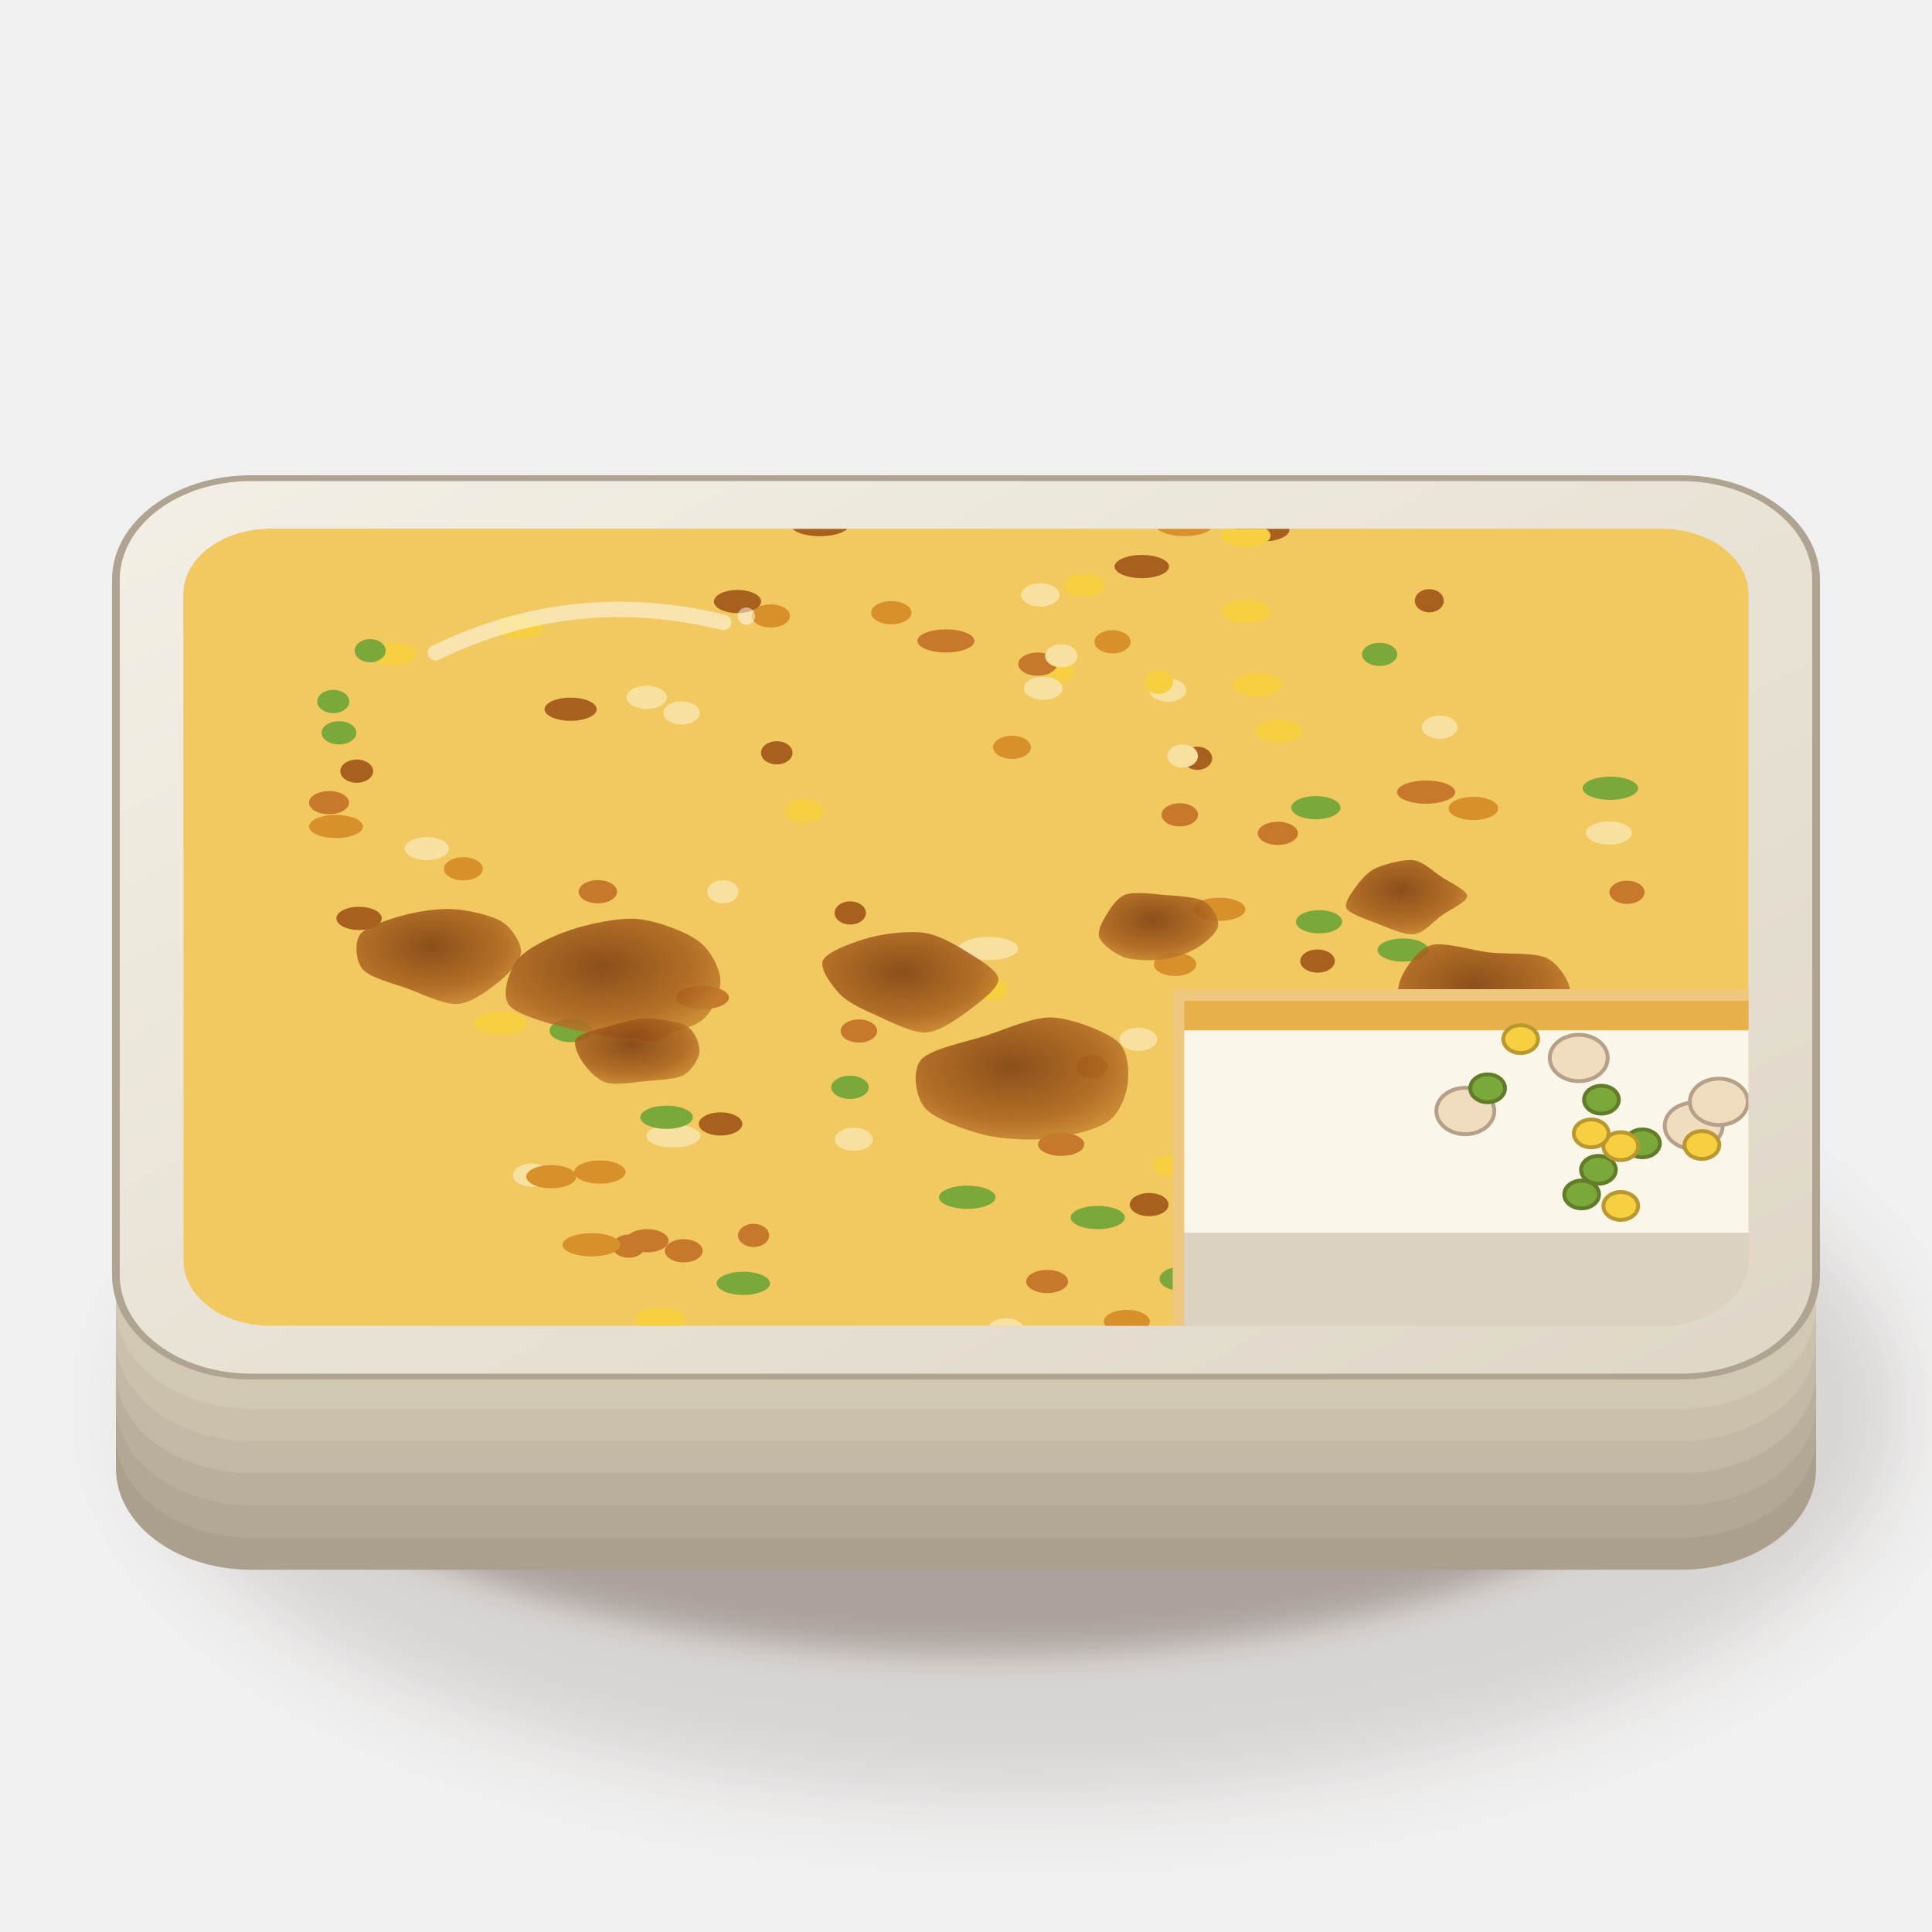
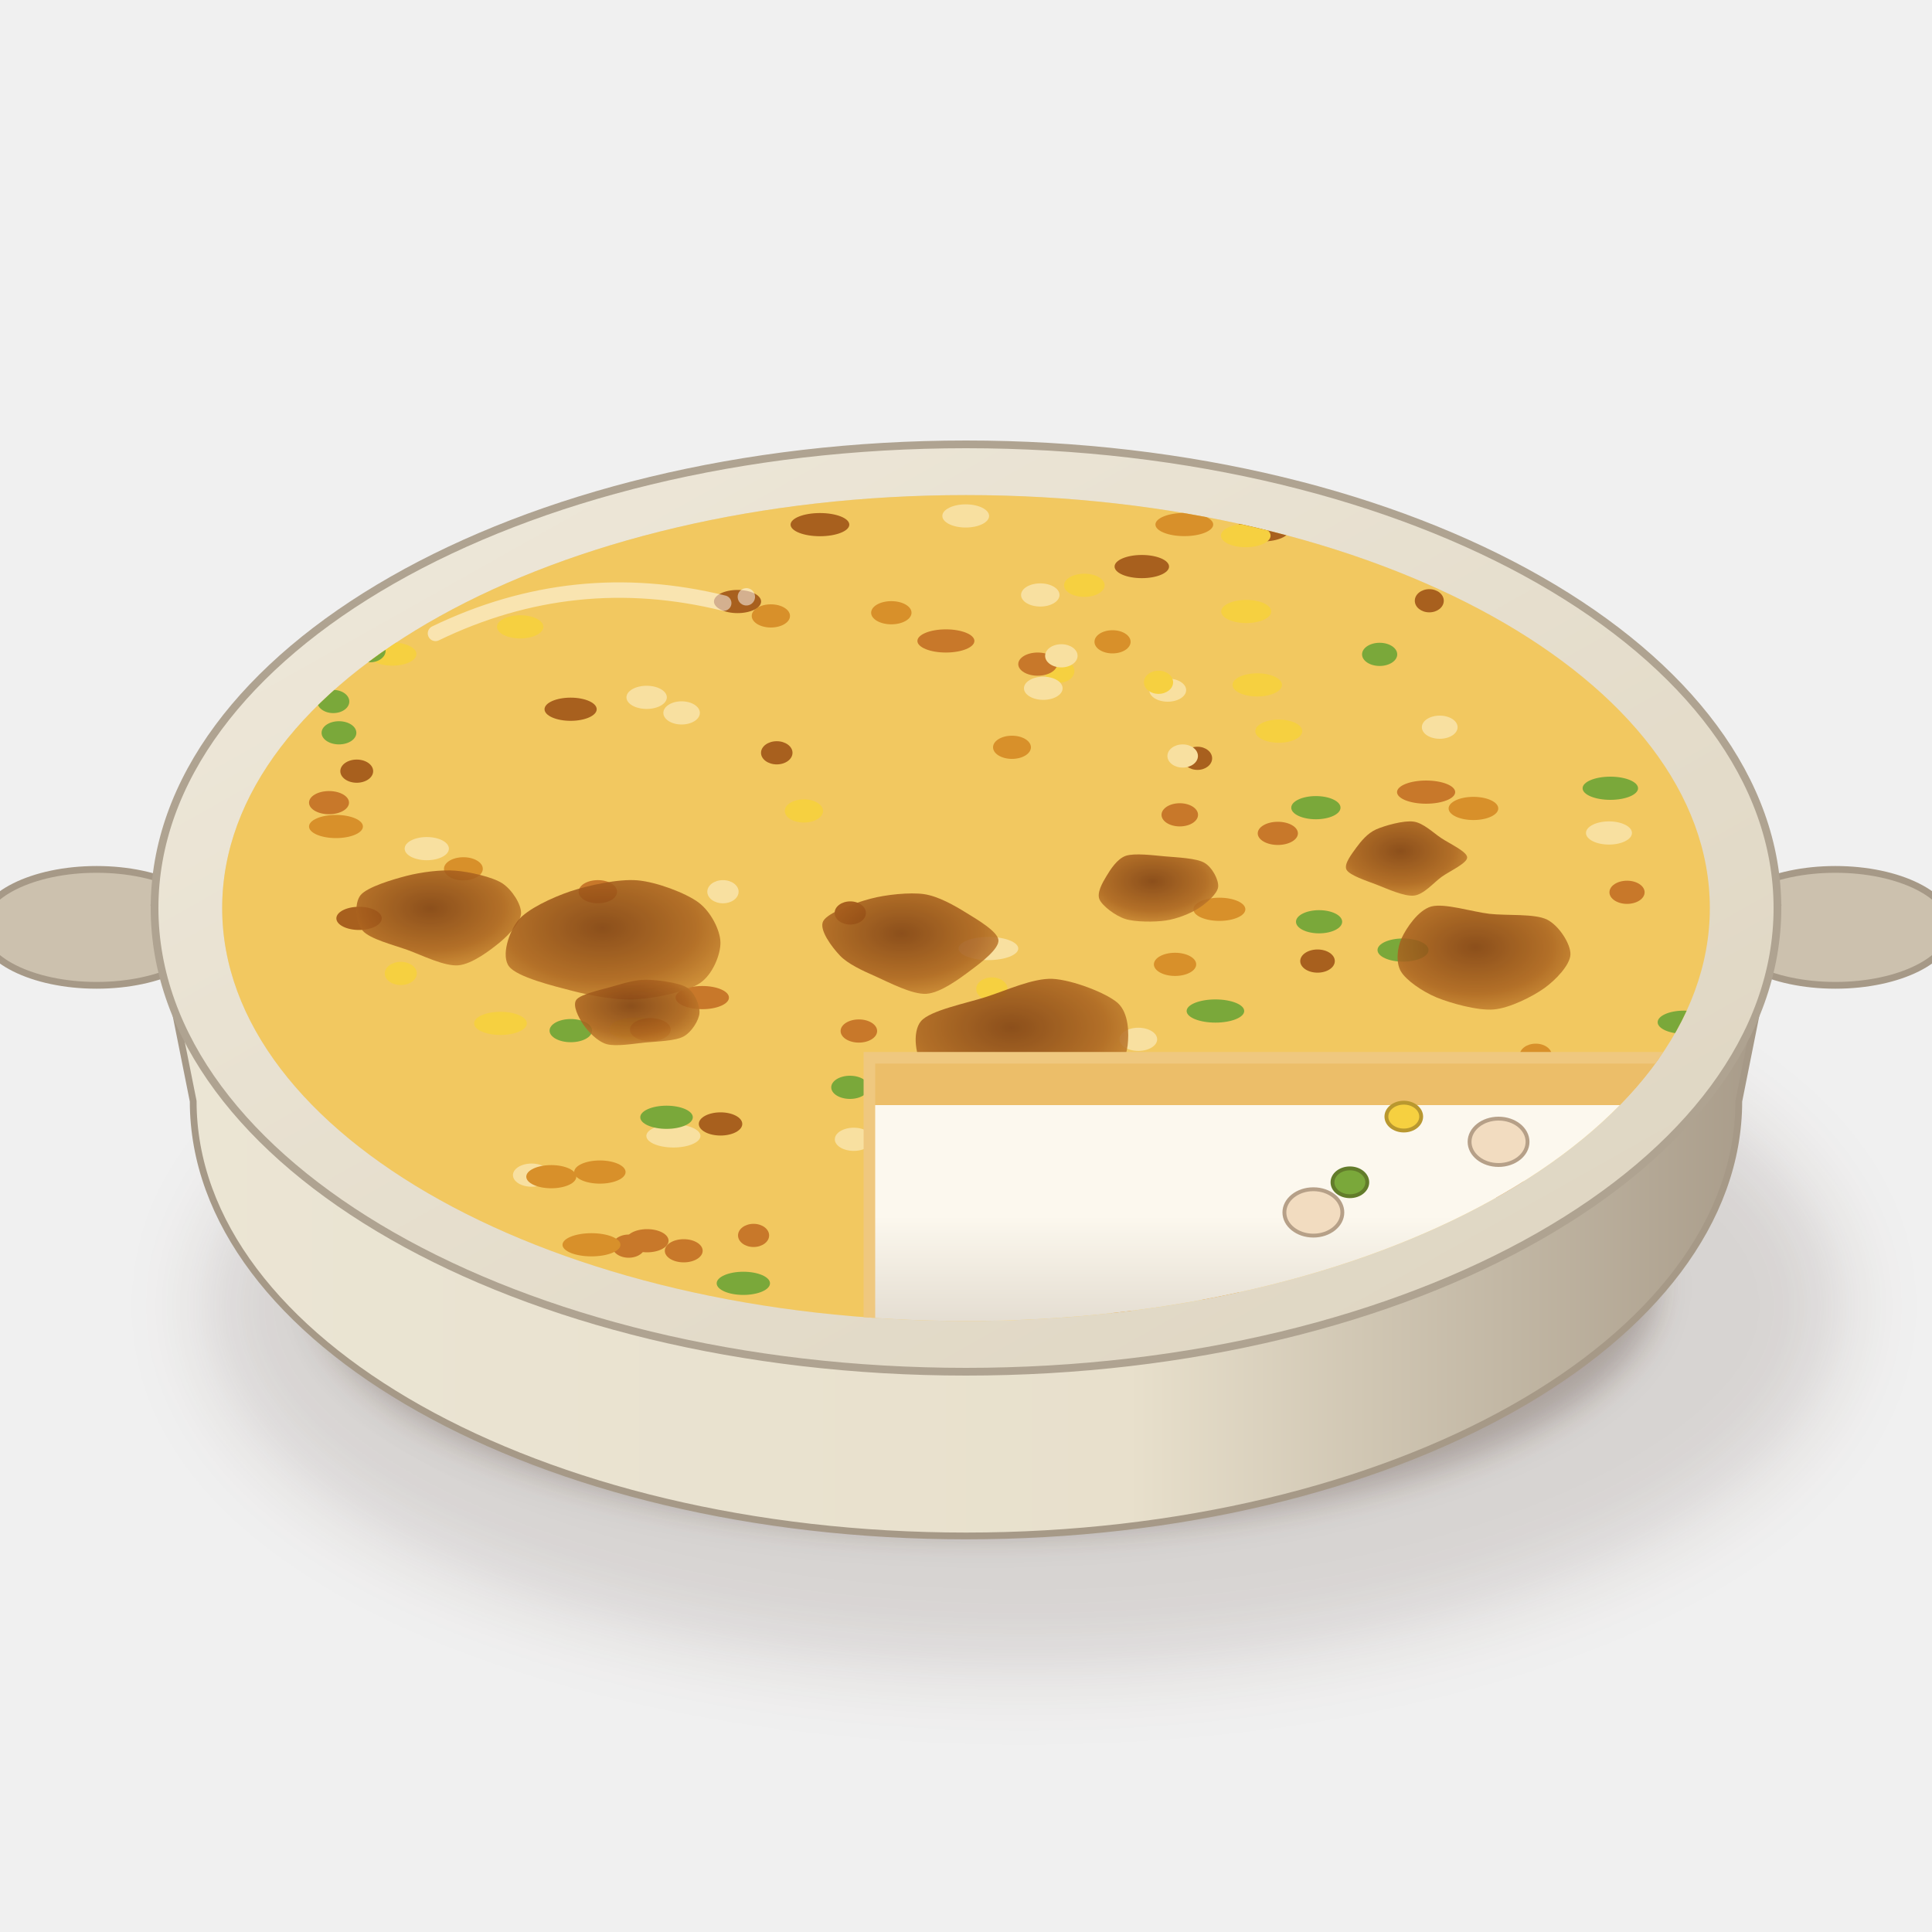
<svg xmlns="http://www.w3.org/2000/svg" viewBox="0 0 200 200" width="400" height="400">
  <defs>
    <filter id="br_arroz_forno-1" x="-50%" y="-50%" width="200%" height="200%">
      <feGaussianBlur stdDeviation="4" />
    </filter>
    <filter id="br_arroz_forno-2" x="-50%" y="-50%" width="200%" height="200%">
      <feGaussianBlur stdDeviation="1.6" />
    </filter>
-     <linearGradient id="br_arroz_forno-3" x1="0" y1="0" x2="1" y2="1">
-       <stop offset="0" stop-color="#f3efe4" />
-       <stop offset="1" stop-color="#ded7c8" />
+     <linearGradient id="br_arroz_forno-3" x1="0" y1="0" x2="1" y2="0">
+       <stop offset="0" stop-color="#ebe5d4" />
+       <stop offset="0.6" stop-color="#e8e0cc" />
+       <stop offset="1" stop-color="#a69987" />
    </linearGradient>
-     <linearGradient id="br_arroz_forno-4" x1="0" y1="0" x2="0.3" y2="1">
-       <stop offset="0" stop-color="#c0b6a7" />
-       <stop offset="0.5" stop-color="#e6dfcf" />
-       <stop offset="1" stop-color="#f3eee0" />
+     <linearGradient id="br_arroz_forno-4" x1="0" y1="0" x2="1" y2="1">
+       <stop offset="0" stop-color="#efe9db" />
+       <stop offset="1" stop-color="#ddd4c0" />
    </linearGradient>
    <clipPath id="br_arroz_forno-5">
-       <path d="M28,54.75 H172 A9,6.75 0 0 1 181,61.5 V130.5 A9,6.75 0 0 1 172,137.25 H28 A9,6.75 0 0 1 19,130.5 V61.5 A9,6.75 0 0 1 28,54.75Z" />
+       <path d="M23,94 A77,42.75 0 1 0 177,94 A77,42.75 0 1 0 23,94Z" />
    </clipPath>
    <radialGradient id="br_arroz_forno-6" cx="0.45" cy="0.4" r="0.8">
      <stop offset="0" stop-color="#7a3a10" />
      <stop offset="0.55" stop-color="#a8601e" />
      <stop offset="1" stop-color="#e0a040" />
    </radialGradient>
    <linearGradient id="br_arroz_forno-7" x1="0" y1="0" x2="0" y2="1">
      <stop offset="0" stop-color="#e8b048" />
      <stop offset="0.149" stop-color="#e8b048" />
      <stop offset="0.15" stop-color="#fbf6ea" />
      <stop offset="0.999" stop-color="#fbf6ea" />
    </linearGradient>
+     <linearGradient id="br_arroz_forno-8" x1="0" y1="0" x2="0" y2="1">
+       <stop offset="0" stop-color="#fff" />
+       <stop offset="0.5" stop-color="#fff" />
+       <stop offset="1" stop-color="#3a2212" />
+     </linearGradient>
  </defs>
-   <ellipse cx="106" cy="145.9" rx="90.68" ry="40.08" fill="#3a2212" opacity="0.14" filter="url(#br_arroz_forno-1)" />
-   <ellipse cx="102" cy="143.9" rx="74.48" ry="27.32" fill="#3a2212" opacity="0.28" filter="url(#br_arroz_forno-2)" />
-   <g transform="translate(100 116) scale(1 0.75)" fill="#ab9f8d">
-     <rect x="-88" y="-62" width="176" height="124" rx="14" />
-   </g>
-   <g transform="translate(100 112.67) scale(1 0.75)" fill="#b3a795">
-     <rect x="-88" y="-62" width="176" height="124" rx="14" />
-   </g>
-   <g transform="translate(100 109.33) scale(1 0.75)" fill="#baaf9d">
-     <rect x="-88" y="-62" width="176" height="124" rx="14" />
-   </g>
-   <g transform="translate(100 106) scale(1 0.75)" fill="#c2b8a5">
-     <rect x="-88" y="-62" width="176" height="124" rx="14" />
-   </g>
-   <g transform="translate(100 102.67) scale(1 0.75)" fill="#cac0ac">
-     <rect x="-88" y="-62" width="176" height="124" rx="14" />
-   </g>
-   <g transform="translate(100 99.33) scale(1 0.75)" fill="#d1c8b4">
-     <rect x="-88" y="-62" width="176" height="124" rx="14" />
-   </g>
-   <g transform="translate(100 96) scale(1 0.75)" fill="url(#br_arroz_forno-3)" stroke="#afa391" stroke-width=".8" vector-effect="non-scaling-stroke">
-     <rect x="-88" y="-62" width="176" height="124" rx="14" />
-   </g>
-   <path d="M28,54.75 H172 A9,6.75 0 0 1 181,61.5 V130.5 A9,6.75 0 0 1 172,137.25 H28 A9,6.75 0 0 1 19,130.5 V61.5 A9,6.75 0 0 1 28,54.75Z" fill="url(#br_arroz_forno-4)" />
+   <ellipse cx="106" cy="135.2" rx="84.67" ry="37.42" fill="#3a2212" opacity="0.14" filter="url(#br_arroz_forno-1)" />
+   <ellipse cx="102" cy="133.2" rx="69.55" ry="25.52" fill="#3a2212" opacity="0.28" filter="url(#br_arroz_forno-2)" />
+   <ellipse cx="10" cy="96" rx="12" ry="6" fill="#ccc1ae" stroke="#a69987" stroke-width=".7" />
+   <ellipse cx="190" cy="96" rx="12" ry="6" fill="#ccc1ae" stroke="#a69987" stroke-width=".7" />
+   <path d="M16,94 L20,114 A80,45 0 0 0 180,114 L184,94Z" fill="url(#br_arroz_forno-3)" stroke="#a69987" stroke-width=".7" />
+   <ellipse cx="100" cy="94" rx="84" ry="48" fill="url(#br_arroz_forno-4)" stroke="#afa391" stroke-width=".8" />
+   <path d="M23,94 A77,42.75 0 1 0 177,94 A77,42.75 0 1 0 23,94Z" fill="#ded6c7" />
  <g clip-path="url(#br_arroz_forno-5)">
    <rect width="200" height="200" fill="#f2c860" />
    <ellipse cx="113.03" cy="110.45" rx="1.63" ry="1.2" fill="#d8902a" />
    <ellipse cx="108.4" cy="132.66" rx="2.17" ry="1.2" fill="#c8782a" />
    <ellipse cx="99.97" cy="53.41" rx="2.42" ry="1.2" fill="#f8e0a0" />
    <ellipse cx="37.17" cy="95.07" rx="2.35" ry="1.2" fill="#a8601e" />
    <ellipse cx="136.55" cy="95.42" rx="2.39" ry="1.2" fill="#7aa83a" />
    <ellipse cx="40.61" cy="67.71" rx="2.5" ry="1.2" fill="#f6d040" />
    <ellipse cx="115.17" cy="66.44" rx="1.87" ry="1.2" fill="#d8902a" />
    <ellipse cx="78.01" cy="127.89" rx="1.61" ry="1.2" fill="#c8782a" />
    <ellipse cx="66.94" cy="72.19" rx="2.09" ry="1.2" fill="#f8e0a0" />
    <ellipse cx="123.96" cy="78.5" rx="1.52" ry="1.2" fill="#a8601e" />
    <ellipse cx="174.32" cy="105.82" rx="2.72" ry="1.2" fill="#7aa83a" />
    <ellipse cx="129.01" cy="63.3" rx="2.59" ry="1.2" fill="#f6d040" />
    <ellipse cx="116.65" cy="136.8" rx="2.38" ry="1.2" fill="#d8902a" />
    <ellipse cx="66.99" cy="128.44" rx="2.22" ry="1.2" fill="#c8782a" />
    <ellipse cx="102.32" cy="98.19" rx="3.09" ry="1.2" fill="#f8e0a0" />
    <ellipse cx="80.41" cy="77.93" rx="1.63" ry="1.2" fill="#a8601e" />
    <ellipse cx="142.82" cy="67.74" rx="1.82" ry="1.2" fill="#7aa83a" />
    <ellipse cx="109.67" cy="69.47" rx="1.55" ry="1.2" fill="#f6d040" />
    <ellipse cx="122.6" cy="54.3" rx="2.99" ry="1.2" fill="#d8902a" />
    <ellipse cx="109.85" cy="118.46" rx="2.39" ry="1.2" fill="#c8782a" />
    <ellipse cx="120.88" cy="71.44" rx="1.91" ry="1.2" fill="#f8e0a0" />
    <ellipse cx="177.94" cy="105.9" rx="2.3" ry="1.2" fill="#a8601e" />
    <ellipse cx="125.82" cy="104.66" rx="2.98" ry="1.2" fill="#7aa83a" />
    <ellipse cx="102.68" cy="102.38" rx="1.62" ry="1.2" fill="#f6d040" />
    <ellipse cx="62.1" cy="121.33" rx="2.66" ry="1.2" fill="#d8902a" />
    <ellipse cx="34.06" cy="83.09" rx="2.07" ry="1.2" fill="#c8782a" />
    <ellipse cx="70.56" cy="73.8" rx="1.89" ry="1.2" fill="#f8e0a0" />
    <ellipse cx="136.39" cy="99.49" rx="1.79" ry="1.2" fill="#a8601e" />
    <ellipse cx="145.24" cy="98.35" rx="2.64" ry="1.2" fill="#7aa83a" />
    <ellipse cx="119.93" cy="70.63" rx="1.51" ry="1.2" fill="#f6d040" />
    <ellipse cx="47.97" cy="89.94" rx="2.01" ry="1.2" fill="#d8902a" />
    <ellipse cx="122.13" cy="84.35" rx="1.89" ry="1.2" fill="#c8782a" />
    <ellipse cx="88.38" cy="117.94" rx="1.96" ry="1.2" fill="#f8e0a0" />
    <ellipse cx="130.7" cy="54.85" rx="2.78" ry="1.2" fill="#a8601e" />
    <ellipse cx="166.7" cy="81.6" rx="2.87" ry="1.2" fill="#7aa83a" />
    <ellipse cx="128.96" cy="55.45" rx="2.57" ry="1.2" fill="#f6d040" />
    <ellipse cx="173.86" cy="112.3" rx="2.94" ry="1.2" fill="#d8902a" />
    <ellipse cx="65.08" cy="129" rx="1.7" ry="1.2" fill="#c8782a" />
    <ellipse cx="69.71" cy="117.59" rx="2.8" ry="1.2" fill="#f8e0a0" />
    <ellipse cx="88.02" cy="94.51" rx="1.62" ry="1.2" fill="#a8601e" />
    <ellipse cx="113.64" cy="126.04" rx="2.81" ry="1.2" fill="#7aa83a" />
    <ellipse cx="41.49" cy="100.77" rx="1.66" ry="1.2" fill="#f6d040" />
    <ellipse cx="34.78" cy="85.56" rx="2.79" ry="1.2" fill="#d8902a" />
    <ellipse cx="143.42" cy="110.26" rx="2.23" ry="1.2" fill="#c8782a" />
    <ellipse cx="122.43" cy="78.26" rx="1.58" ry="1.2" fill="#f8e0a0" />
    <ellipse cx="36.93" cy="79.83" rx="1.7" ry="1.2" fill="#a8601e" />
    <ellipse cx="140.66" cy="132.93" rx="1.66" ry="1.2" fill="#7aa83a" />
    <ellipse cx="53.85" cy="64.89" rx="2.4" ry="1.2" fill="#f6d040" />
    <ellipse cx="79.8" cy="63.76" rx="1.98" ry="1.2" fill="#d8902a" />
    <ellipse cx="72.7" cy="103.27" rx="2.76" ry="1.2" fill="#c8782a" />
    <ellipse cx="149.04" cy="75.28" rx="1.85" ry="1.2" fill="#f8e0a0" />
    <ellipse cx="113.47" cy="140.55" rx="2.47" ry="1.2" fill="#a8601e" />
    <ellipse cx="38.32" cy="67.36" rx="1.6" ry="1.2" fill="#7aa83a" />
    <ellipse cx="112.25" cy="60.59" rx="2.1" ry="1.2" fill="#f6d040" />
    <ellipse cx="152.53" cy="83.69" rx="2.57" ry="1.2" fill="#d8902a" />
    <ellipse cx="107.42" cy="68.75" rx="2.01" ry="1.2" fill="#c8782a" />
    <ellipse cx="74.84" cy="92.31" rx="1.62" ry="1.2" fill="#f8e0a0" />
    <ellipse cx="132.55" cy="111.01" rx="2.94" ry="1.2" fill="#a8601e" />
    <ellipse cx="59.09" cy="106.69" rx="2.2" ry="1.2" fill="#7aa83a" />
    <ellipse cx="147.87" cy="115.1" rx="2.75" ry="1.2" fill="#f6d040" />
    <ellipse cx="121.64" cy="99.83" rx="2.19" ry="1.2" fill="#d8902a" />
    <ellipse cx="147.89" cy="122.27" rx="1.98" ry="1.2" fill="#c8782a" />
    <ellipse cx="166.56" cy="86.23" rx="2.38" ry="1.2" fill="#f8e0a0" />
    <ellipse cx="59.07" cy="73.42" rx="2.7" ry="1.2" fill="#a8601e" />
    <ellipse cx="69" cy="115.66" rx="2.72" ry="1.2" fill="#7aa83a" />
    <ellipse cx="68.33" cy="136.53" rx="2.53" ry="1.2" fill="#f6d040" />
    <ellipse cx="61.23" cy="128.86" rx="3" ry="1.2" fill="#d8902a" />
    <ellipse cx="97.92" cy="66.35" rx="2.95" ry="1.2" fill="#c8782a" />
    <ellipse cx="55.03" cy="121.65" rx="1.93" ry="1.2" fill="#f8e0a0" />
    <ellipse cx="147.96" cy="62.19" rx="1.5" ry="1.2" fill="#a8601e" />
    <ellipse cx="122.05" cy="132.38" rx="2.01" ry="1.2" fill="#7aa83a" />
    <ellipse cx="65.82" cy="106.53" rx="2.74" ry="1.2" fill="#f6d040" />
    <ellipse cx="92.27" cy="63.43" rx="2.09" ry="1.2" fill="#d8902a" />
    <ellipse cx="70.78" cy="129.48" rx="1.96" ry="1.2" fill="#c8782a" />
    <ellipse cx="109.87" cy="67.89" rx="1.68" ry="1.2" fill="#f8e0a0" />
    <ellipse cx="74.59" cy="116.35" rx="2.25" ry="1.2" fill="#a8601e" />
    <ellipse cx="136.22" cy="83.61" rx="2.55" ry="1.2" fill="#7aa83a" />
    <ellipse cx="83.22" cy="83.95" rx="1.98" ry="1.2" fill="#f6d040" />
    <ellipse cx="126.23" cy="94.13" rx="2.69" ry="1.2" fill="#d8902a" />
    <ellipse cx="61.89" cy="92.31" rx="1.99" ry="1.2" fill="#c8782a" />
    <ellipse cx="104.14" cy="137.66" rx="1.91" ry="1.2" fill="#f8e0a0" />
    <ellipse cx="118.96" cy="124.7" rx="2.01" ry="1.2" fill="#a8601e" />
    <ellipse cx="87.99" cy="112.56" rx="1.94" ry="1.2" fill="#7aa83a" />
    <ellipse cx="51.81" cy="105.94" rx="2.73" ry="1.2" fill="#f6d040" />
    <ellipse cx="126.39" cy="134.25" rx="2.02" ry="1.2" fill="#d8902a" />
    <ellipse cx="147.63" cy="82" rx="3.01" ry="1.2" fill="#c8782a" />
    <ellipse cx="107.69" cy="61.59" rx="1.99" ry="1.2" fill="#f8e0a0" />
    <ellipse cx="84.88" cy="54.31" rx="3.04" ry="1.2" fill="#a8601e" />
    <ellipse cx="35.09" cy="75.86" rx="1.8" ry="1.2" fill="#7aa83a" />
    <ellipse cx="132.38" cy="75.69" rx="2.43" ry="1.2" fill="#f6d040" />
    <ellipse cx="158.98" cy="109.24" rx="1.66" ry="1.2" fill="#d8902a" />
    <ellipse cx="88.91" cy="106.73" rx="1.89" ry="1.2" fill="#c8782a" />
    <ellipse cx="108" cy="71.25" rx="2" ry="1.2" fill="#f8e0a0" />
    <ellipse cx="95.33" cy="139.41" rx="3.09" ry="1.2" fill="#a8601e" />
    <ellipse cx="76.95" cy="132.85" rx="2.76" ry="1.2" fill="#7aa83a" />
    <ellipse cx="141.13" cy="112.72" rx="1.95" ry="1.2" fill="#f6d040" />
    <ellipse cx="57.07" cy="121.81" rx="2.59" ry="1.2" fill="#d8902a" />
    <ellipse cx="132.28" cy="86.27" rx="2.08" ry="1.2" fill="#c8782a" />
    <ellipse cx="117.84" cy="107.59" rx="1.95" ry="1.2" fill="#f8e0a0" />
    <ellipse cx="118.2" cy="58.65" rx="2.82" ry="1.2" fill="#a8601e" />
    <ellipse cx="34.5" cy="72.62" rx="1.66" ry="1.2" fill="#7aa83a" />
    <ellipse cx="122.09" cy="120.69" rx="2.75" ry="1.2" fill="#f6d040" />
    <ellipse cx="67.32" cy="106.59" rx="2.11" ry="1.2" fill="#d8902a" />
    <ellipse cx="168.43" cy="92.37" rx="1.82" ry="1.2" fill="#c8782a" />
    <ellipse cx="44.18" cy="87.85" rx="2.29" ry="1.2" fill="#f8e0a0" />
    <ellipse cx="76.35" cy="62.27" rx="2.44" ry="1.2" fill="#a8601e" />
    <ellipse cx="100.13" cy="123.94" rx="2.93" ry="1.2" fill="#7aa83a" />
    <ellipse cx="130.15" cy="70.9" rx="2.56" ry="1.2" fill="#f6d040" />
    <ellipse cx="104.76" cy="77.36" rx="1.96" ry="1.2" fill="#d8902a" />
    <ellipse cx="157.59" cy="123.47" rx="3.01" ry="1.2" fill="#c8782a" />
-     <path d="M126.1,95.83C126.01,96.54 124.87,97.52 124.06,98.04C123.24,98.56 121.82,99.13 120.68,99.29C119.55,99.46 117.51,99.46 116.48,99.13C115.45,98.8 114.11,97.77 113.82,97.11C113.52,96.44 114.12,95.38 114.53,94.71C114.94,94.03 115.64,92.9 116.55,92.59C117.46,92.29 119.38,92.54 120.6,92.65C121.82,92.76 123.85,92.83 124.67,93.31C125.5,93.78 126.19,95.12 126.1,95.83Z" fill="url(#br_arroz_forno-6)" opacity=".85" />
-     <path d="M53.94,98.54C53.91,99.45 52.75,100.71 51.78,101.52C50.8,102.33 48.88,103.81 47.44,103.93C46,104.05 43.68,102.88 42.19,102.34C40.71,101.81 38.28,101.2 37.55,100.35C36.82,99.5 36.64,97.53 37.32,96.67C38.01,95.82 40.65,95.04 42.12,94.66C43.6,94.28 45.67,94.01 47.15,94.13C48.63,94.25 50.98,94.78 52,95.44C53.02,96.11 53.97,97.63 53.94,98.54Z" fill="url(#br_arroz_forno-6)" opacity=".85" />
-     <path d="M116.73,112.24C116.57,113.48 115.88,115.29 114.66,116.13C113.44,116.98 110.5,117.66 108.58,117.87C106.67,118.07 103.82,117.95 101.89,117.48C99.97,117 96.72,115.85 95.74,114.68C94.76,113.52 94.39,110.83 95.34,109.71C96.29,108.59 100.04,107.86 102.08,107.2C104.12,106.55 106.92,105.24 108.96,105.33C111,105.43 114.53,106.79 115.7,107.82C116.86,108.86 116.88,110.99 116.73,112.24Z" fill="url(#br_arroz_forno-6)" opacity=".85" />
-     <path d="M151.88,92.76C151.89,93.36 150.06,94.18 149.24,94.77C148.41,95.37 147.4,96.59 146.39,96.71C145.38,96.83 143.56,95.99 142.51,95.58C141.46,95.18 139.7,94.61 139.39,94.03C139.08,93.45 139.98,92.34 140.43,91.71C140.89,91.09 141.56,90.26 142.45,89.86C143.33,89.47 145.31,88.91 146.32,89.05C147.33,89.18 148.36,90.2 149.2,90.76C150.03,91.32 151.88,92.16 151.88,92.76Z" fill="url(#br_arroz_forno-6)" opacity=".85" />
-     <path d="M103.36,101.32C103.43,102.22 101.6,103.62 100.48,104.45C99.36,105.29 97.37,106.78 95.9,106.88C94.42,106.97 91.99,105.68 90.65,105.08C89.3,104.49 87.76,103.78 86.95,102.92C86.13,102.06 84.74,100.23 85.22,99.35C85.7,98.46 88.56,97.44 90.13,97.03C91.7,96.61 94.19,96.35 95.66,96.56C97.14,96.78 98.81,97.74 99.96,98.45C101.12,99.16 103.28,100.42 103.36,101.32Z" fill="url(#br_arroz_forno-6)" opacity=".85" />
-     <path d="M74.58,101.56C74.6,102.82 73.77,104.89 72.46,105.77C71.15,106.66 67.81,107.33 65.83,107.45C63.85,107.57 61.24,107.09 59.27,106.58C57.3,106.07 53.54,105.15 52.7,104.05C51.85,102.96 52.69,100.45 53.63,99.28C54.58,98.11 57.16,96.91 59.01,96.28C60.87,95.66 63.99,94.96 65.99,95.13C67.98,95.3 71.03,96.46 72.32,97.43C73.6,98.39 74.56,100.31 74.58,101.56Z" fill="url(#br_arroz_forno-6)" opacity=".85" />
-     <path d="M72.41,108.86C72.36,109.62 71.6,110.84 70.76,111.3C69.92,111.76 68,111.81 66.8,111.92C65.61,112.04 63.76,112.36 62.8,112.09C61.83,111.81 60.85,110.75 60.38,110.06C59.91,109.37 59.23,108.08 59.66,107.5C60.1,106.91 62.21,106.46 63.3,106.15C64.38,105.84 65.74,105.4 66.91,105.42C68.09,105.43 70.29,105.72 71.11,106.23C71.94,106.75 72.46,108.1 72.41,108.86Z" fill="url(#br_arroz_forno-6)" opacity=".85" />
-     <path d="M162.57,102.82C162.53,103.89 161.05,105.45 159.86,106.3C158.66,107.15 156.3,108.36 154.62,108.5C152.95,108.64 150.14,107.84 148.7,107.25C147.26,106.65 145.56,105.48 145.02,104.56C144.48,103.64 144.63,102.12 145.1,101.11C145.57,100.1 146.8,98.22 148.16,97.84C149.53,97.47 152.4,98.39 154.2,98.6C156,98.8 158.9,98.56 160.16,99.2C161.41,99.83 162.62,101.76 162.57,102.82Z" fill="url(#br_arroz_forno-6)" opacity=".85" />
-     <polygon points="122,127.6 190,127.6 190,177.1 122,177.1" fill="#dad2c2" />
-     <polygon points="122,103 122,152.5 122,177.1 122,127.6" fill="url(#br_arroz_forno-7)" />
-     <polygon points="122,103 122,152.5 122,177.1 122,127.6" fill="#3a2212" opacity=".25" />
-     <polygon points="122,103 190,103 190,127.6 122,127.6" fill="url(#br_arroz_forno-7)" />
-     <ellipse cx="175.33" cy="116.55" rx="3" ry="2.4" fill="#f2dcc0" stroke="#b6a088" stroke-width=".4" />
-     <ellipse cx="151.69" cy="115.01" rx="3" ry="2.4" fill="#f2dcc0" stroke="#b6a088" stroke-width=".4" />
-     <ellipse cx="163.43" cy="109.52" rx="3" ry="2.4" fill="#f2dcc0" stroke="#b6a088" stroke-width=".4" />
-     <ellipse cx="185.11" cy="123.98" rx="3" ry="2.4" fill="#f2dcc0" stroke="#b6a088" stroke-width=".4" />
-     <ellipse cx="177.93" cy="114.06" rx="3" ry="2.4" fill="#f2dcc0" stroke="#b6a088" stroke-width=".4" />
-     <ellipse cx="163.73" cy="123.65" rx="1.8" ry="1.44" fill="#7aa83a" stroke="#627c2a" stroke-width=".4" />
-     <ellipse cx="165.78" cy="113.84" rx="1.8" ry="1.44" fill="#7aa83a" stroke="#627c2a" stroke-width=".4" />
-     <ellipse cx="170.03" cy="118.36" rx="1.8" ry="1.44" fill="#7aa83a" stroke="#627c2a" stroke-width=".4" />
-     <ellipse cx="154" cy="112.66" rx="1.8" ry="1.44" fill="#7aa83a" stroke="#627c2a" stroke-width=".4" />
-     <ellipse cx="165.47" cy="121.1" rx="1.8" ry="1.44" fill="#7aa83a" stroke="#627c2a" stroke-width=".4" />
-     <ellipse cx="157.42" cy="107.57" rx="1.8" ry="1.44" fill="#f6d040" stroke="#b9982f" stroke-width=".4" />
-     <ellipse cx="167.78" cy="124.84" rx="1.8" ry="1.44" fill="#f6d040" stroke="#b9982f" stroke-width=".4" />
-     <ellipse cx="176.18" cy="118.53" rx="1.8" ry="1.44" fill="#f6d040" stroke="#b9982f" stroke-width=".4" />
-     <ellipse cx="167.78" cy="118.65" rx="1.8" ry="1.44" fill="#f6d040" stroke="#b9982f" stroke-width=".4" />
-     <ellipse cx="164.72" cy="117.33" rx="1.8" ry="1.44" fill="#f6d040" stroke="#b9982f" stroke-width=".4" />
-     <polyline points="122,152.5 122,103 190,103" fill="none" stroke="#efc87f" stroke-width="1.2" />
+     <path d="M126.1,91.83C126.01,92.54 124.87,93.52 124.06,94.04C123.24,94.56 121.82,95.13 120.68,95.29C119.55,95.46 117.51,95.46 116.48,95.13C115.45,94.8 114.11,93.77 113.82,93.11C113.52,92.44 114.12,91.38 114.53,90.71C114.94,90.03 115.64,88.9 116.55,88.59C117.46,88.29 119.38,88.54 120.6,88.65C121.82,88.76 123.85,88.83 124.67,89.31C125.5,89.78 126.19,91.12 126.1,91.83Z" fill="url(#br_arroz_forno-6)" opacity=".85" />
+     <path d="M53.94,94.54C53.91,95.45 52.75,96.71 51.78,97.52C50.8,98.33 48.88,99.81 47.44,99.93C46,100.05 43.68,98.88 42.19,98.34C40.71,97.81 38.28,97.2 37.55,96.35C36.82,95.5 36.64,93.53 37.32,92.67C38.01,91.82 40.65,91.04 42.12,90.66C43.6,90.28 45.67,90.01 47.15,90.13C48.63,90.25 50.98,90.78 52,91.44C53.02,92.11 53.97,93.63 53.94,94.54Z" fill="url(#br_arroz_forno-6)" opacity=".85" />
+     <path d="M116.73,108.24C116.57,109.48 115.88,111.29 114.66,112.13C113.44,112.98 110.5,113.66 108.58,113.87C106.67,114.07 103.82,113.95 101.89,113.48C99.97,113 96.72,111.85 95.74,110.68C94.76,109.52 94.39,106.83 95.34,105.71C96.29,104.59 100.04,103.86 102.08,103.2C104.12,102.55 106.92,101.24 108.96,101.33C111,101.43 114.53,102.79 115.7,103.82C116.86,104.86 116.88,106.99 116.73,108.24Z" fill="url(#br_arroz_forno-6)" opacity=".85" />
+     <path d="M151.88,88.76C151.89,89.36 150.06,90.18 149.24,90.77C148.41,91.37 147.4,92.59 146.39,92.71C145.38,92.83 143.56,91.99 142.51,91.58C141.46,91.18 139.7,90.61 139.39,90.03C139.08,89.45 139.98,88.34 140.43,87.71C140.89,87.09 141.56,86.26 142.45,85.86C143.33,85.47 145.31,84.91 146.32,85.05C147.33,85.18 148.36,86.2 149.2,86.76C150.03,87.32 151.88,88.16 151.88,88.76Z" fill="url(#br_arroz_forno-6)" opacity=".85" />
+     <path d="M103.36,97.32C103.43,98.22 101.6,99.62 100.48,100.45C99.36,101.29 97.37,102.78 95.9,102.88C94.42,102.97 91.99,101.68 90.65,101.08C89.3,100.49 87.76,99.78 86.95,98.92C86.13,98.06 84.74,96.23 85.22,95.35C85.7,94.46 88.56,93.44 90.13,93.03C91.7,92.61 94.19,92.35 95.66,92.56C97.14,92.78 98.81,93.74 99.96,94.45C101.12,95.16 103.28,96.42 103.36,97.32Z" fill="url(#br_arroz_forno-6)" opacity=".85" />
+     <path d="M74.58,97.56C74.6,98.82 73.77,100.89 72.46,101.77C71.15,102.66 67.81,103.33 65.83,103.45C63.85,103.57 61.24,103.09 59.27,102.58C57.3,102.07 53.54,101.15 52.7,100.05C51.85,98.96 52.69,96.45 53.63,95.28C54.58,94.11 57.16,92.91 59.01,92.28C60.87,91.66 63.99,90.96 65.99,91.13C67.98,91.3 71.03,92.46 72.32,93.43C73.6,94.39 74.56,96.31 74.58,97.56Z" fill="url(#br_arroz_forno-6)" opacity=".85" />
+     <path d="M72.41,104.86C72.36,105.62 71.6,106.84 70.76,107.3C69.92,107.76 68,107.81 66.8,107.92C65.61,108.04 63.76,108.36 62.8,108.09C61.83,107.81 60.85,106.75 60.38,106.06C59.91,105.37 59.23,104.08 59.66,103.5C60.1,102.91 62.21,102.46 63.3,102.15C64.38,101.84 65.74,101.4 66.91,101.42C68.09,101.43 70.29,101.72 71.11,102.23C71.94,102.75 72.46,104.1 72.41,104.86Z" fill="url(#br_arroz_forno-6)" opacity=".85" />
+     <path d="M162.57,98.82C162.53,99.89 161.05,101.45 159.86,102.3C158.66,103.15 156.3,104.36 154.62,104.5C152.95,104.64 150.14,103.84 148.7,103.25C147.26,102.65 145.56,101.48 145.02,100.56C144.48,99.64 144.63,98.12 145.1,97.11C145.57,96.1 146.8,94.22 148.16,93.84C149.53,93.47 152.4,94.39 154.2,94.6C156,94.8 158.9,94.56 160.16,95.2C161.41,95.83 162.62,97.76 162.57,98.82Z" fill="url(#br_arroz_forno-6)" opacity=".85" />
+     <polygon points="90,142.3 196,142.3 196,196.3 90,196.3" fill="#b6ab9c" />
+     <polygon points="90,109.5 90,163.5 90,196.3 90,142.3" fill="url(#br_arroz_forno-7)" />
+     <polygon points="90,109.5 90,163.5 90,196.3 90,142.3" fill="#3a2212" opacity=".25" />
+     <polygon points="90,109.5 196,109.5 196,142.3 90,142.3" fill="url(#br_arroz_forno-7)" />
+     <polygon points="90,109.5 196,109.5 196,142.3 90,142.3" fill="url(#br_arroz_forno-8)" opacity=".18" />
+     <polyline points="90,142.3 196,142.3" stroke="#3a2212" stroke-width="1" opacity=".5" />
+     <ellipse cx="174.58" cy="127.57" rx="3" ry="2.4" fill="#f2dcc0" stroke="#b6a088" stroke-width=".4" />
+     <ellipse cx="135.96" cy="125.51" rx="3" ry="2.4" fill="#f2dcc0" stroke="#b6a088" stroke-width=".4" />
+     <ellipse cx="155.13" cy="118.2" rx="3" ry="2.4" fill="#f2dcc0" stroke="#b6a088" stroke-width=".4" />
+     <ellipse cx="190.55" cy="137.47" rx="3" ry="2.4" fill="#f2dcc0" stroke="#b6a088" stroke-width=".4" />
+     <ellipse cx="178.82" cy="124.25" rx="3" ry="2.4" fill="#f2dcc0" stroke="#b6a088" stroke-width=".4" />
+     <ellipse cx="155.62" cy="137.03" rx="1.8" ry="1.44" fill="#7aa83a" stroke="#627c2a" stroke-width=".4" />
+     <ellipse cx="158.97" cy="123.95" rx="1.8" ry="1.44" fill="#7aa83a" stroke="#627c2a" stroke-width=".4" />
+     <ellipse cx="165.92" cy="129.97" rx="1.8" ry="1.44" fill="#7aa83a" stroke="#627c2a" stroke-width=".4" />
+     <ellipse cx="139.74" cy="122.39" rx="1.8" ry="1.44" fill="#7aa83a" stroke="#627c2a" stroke-width=".4" />
+     <ellipse cx="158.47" cy="133.64" rx="1.8" ry="1.44" fill="#7aa83a" stroke="#627c2a" stroke-width=".4" />
+     <ellipse cx="145.32" cy="115.59" rx="1.8" ry="1.44" fill="#f6d040" stroke="#b9982f" stroke-width=".4" />
+     <ellipse cx="162.24" cy="138.62" rx="1.8" ry="1.44" fill="#f6d040" stroke="#b9982f" stroke-width=".4" />
+     <ellipse cx="175.97" cy="130.2" rx="1.8" ry="1.44" fill="#f6d040" stroke="#b9982f" stroke-width=".4" />
+     <ellipse cx="162.24" cy="130.36" rx="1.8" ry="1.44" fill="#f6d040" stroke="#b9982f" stroke-width=".4" />
+     <ellipse cx="157.24" cy="128.61" rx="1.8" ry="1.44" fill="#f6d040" stroke="#b9982f" stroke-width=".4" />
+     <polyline points="90,163.5 90,109.5 196,109.5" fill="none" stroke="#efc87f" stroke-width="1.2" />
  </g>
-   <g transform="translate(60 66) rotate(-6)">
+   <g transform="translate(60 64) rotate(-6)">
    <path d="M-15,0 Q0,-5.4 15,0" stroke="#fff" stroke-width="1.6" fill="none" stroke-linecap="round" opacity="0.5" />
    <circle cx="17.4" cy="-.4" r=".9" fill="#fff" opacity="0.5" />
  </g>
</svg>
